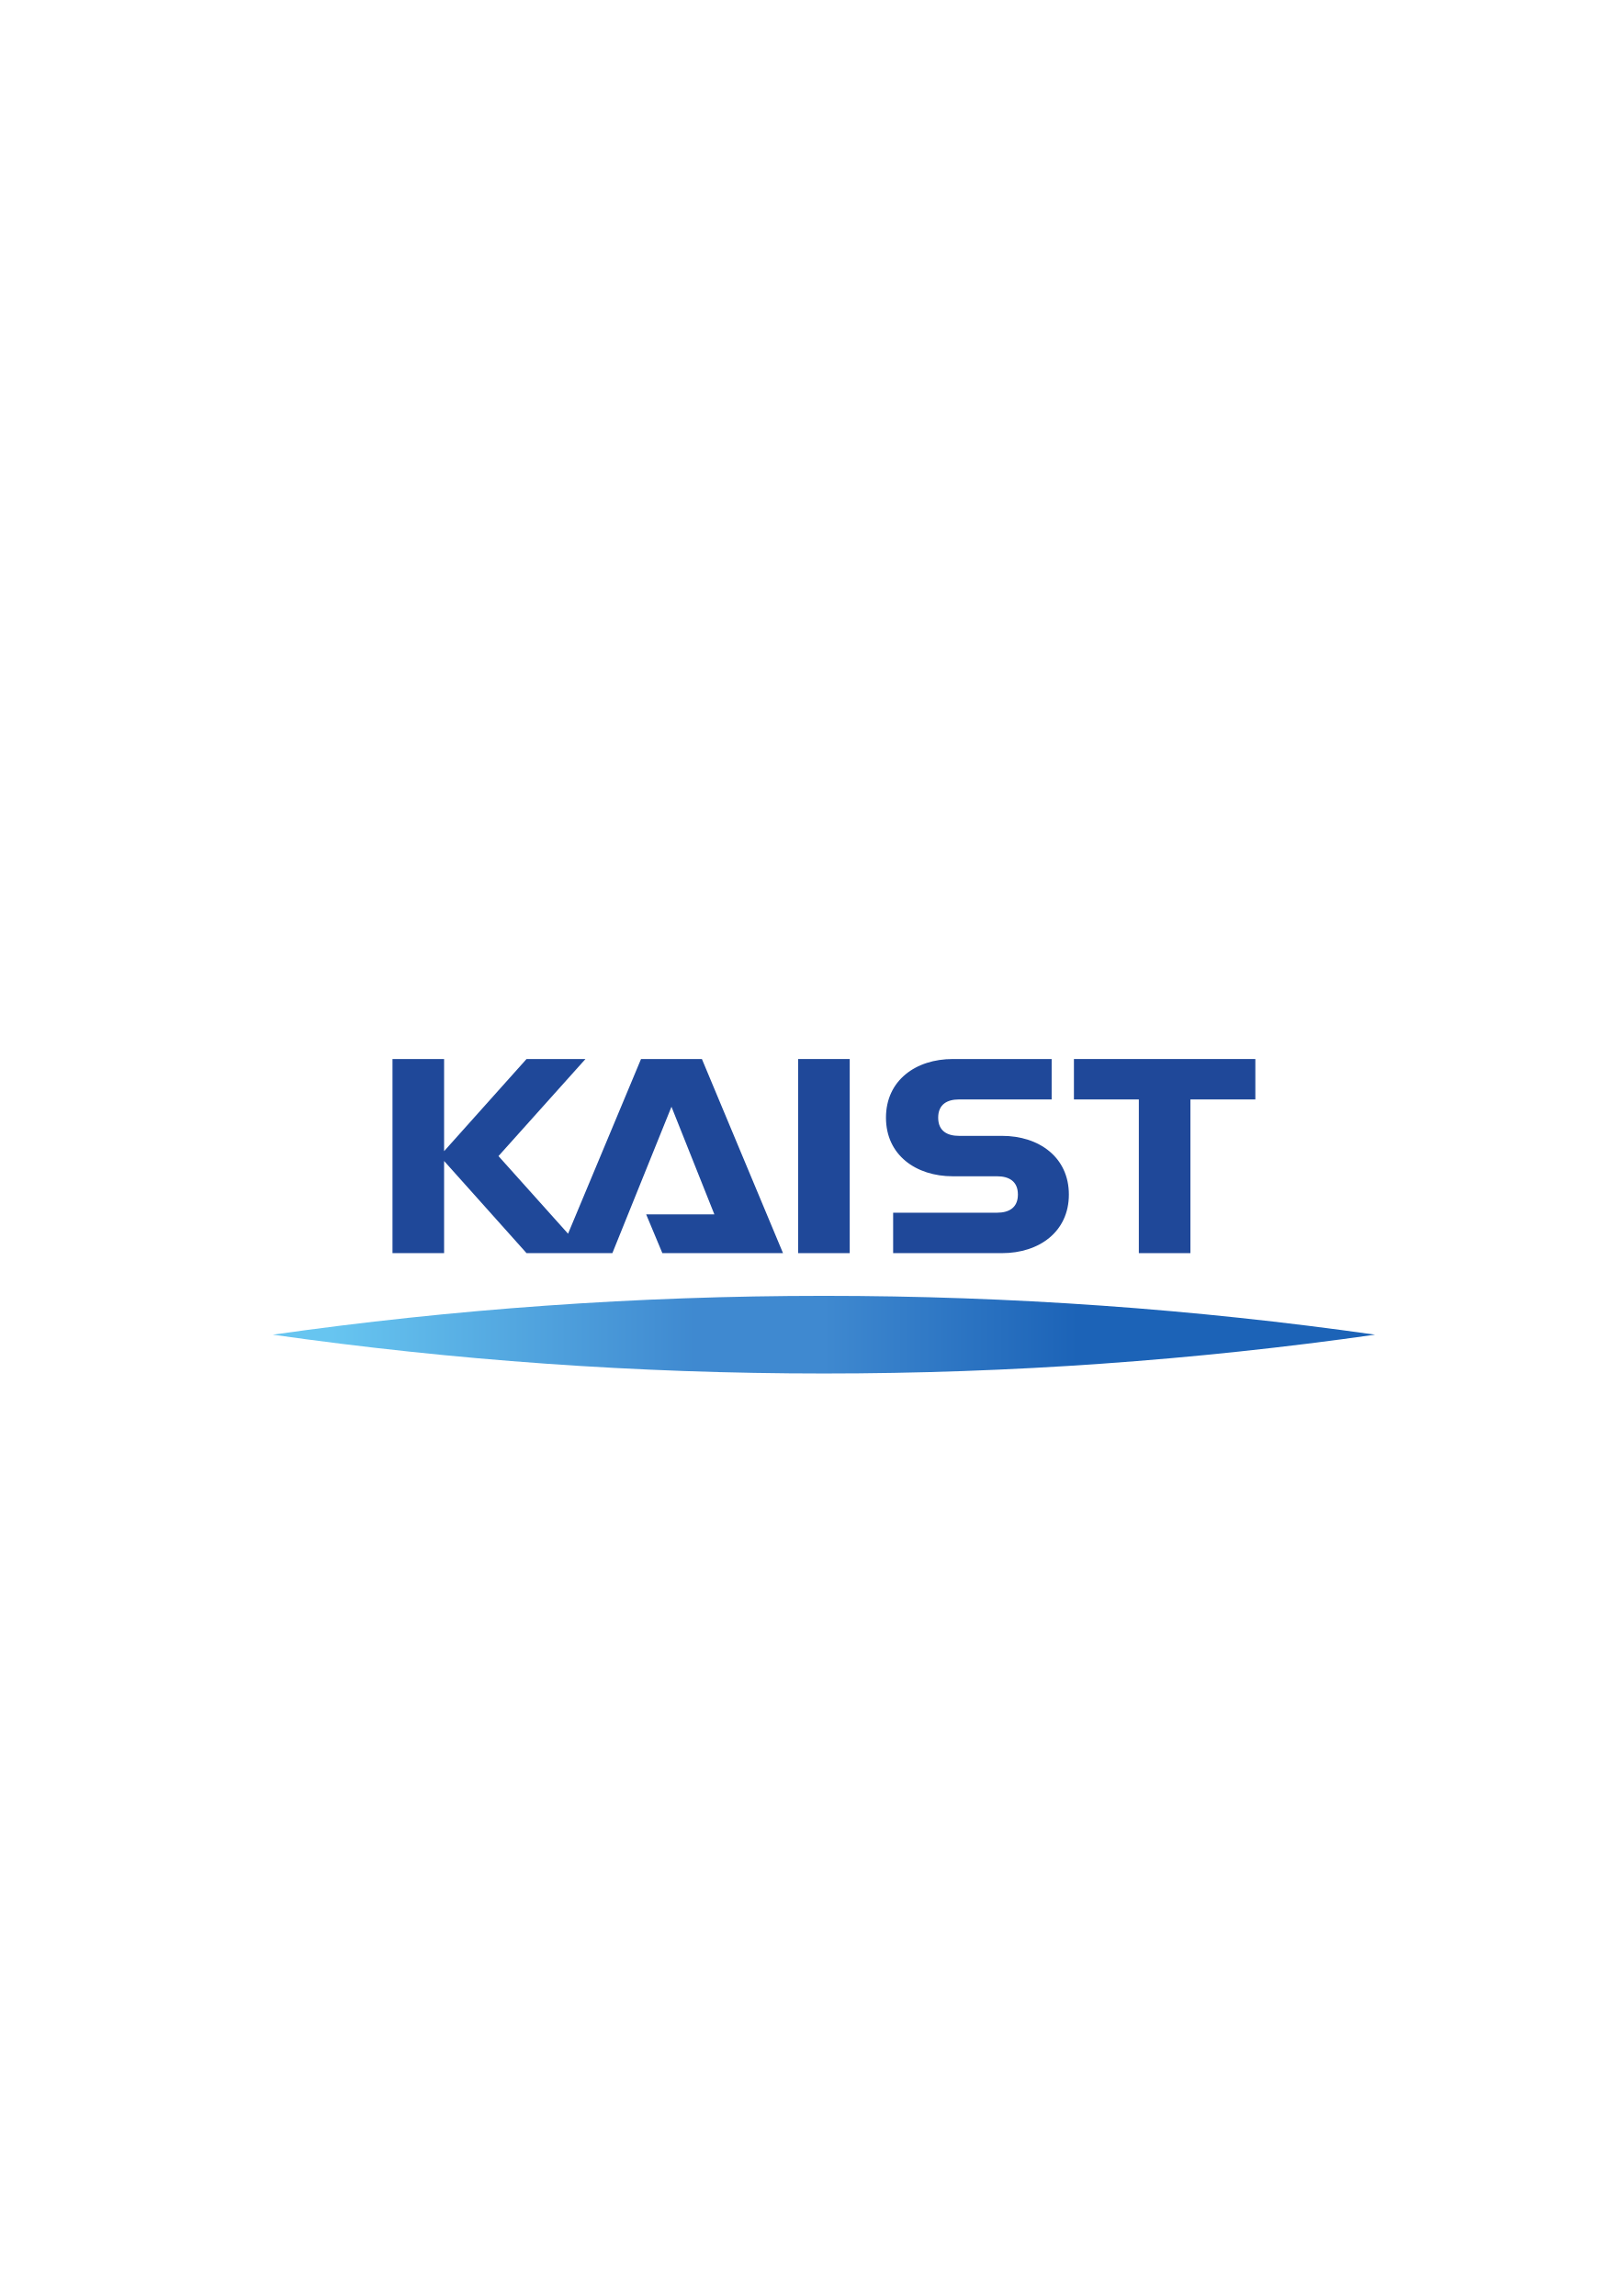
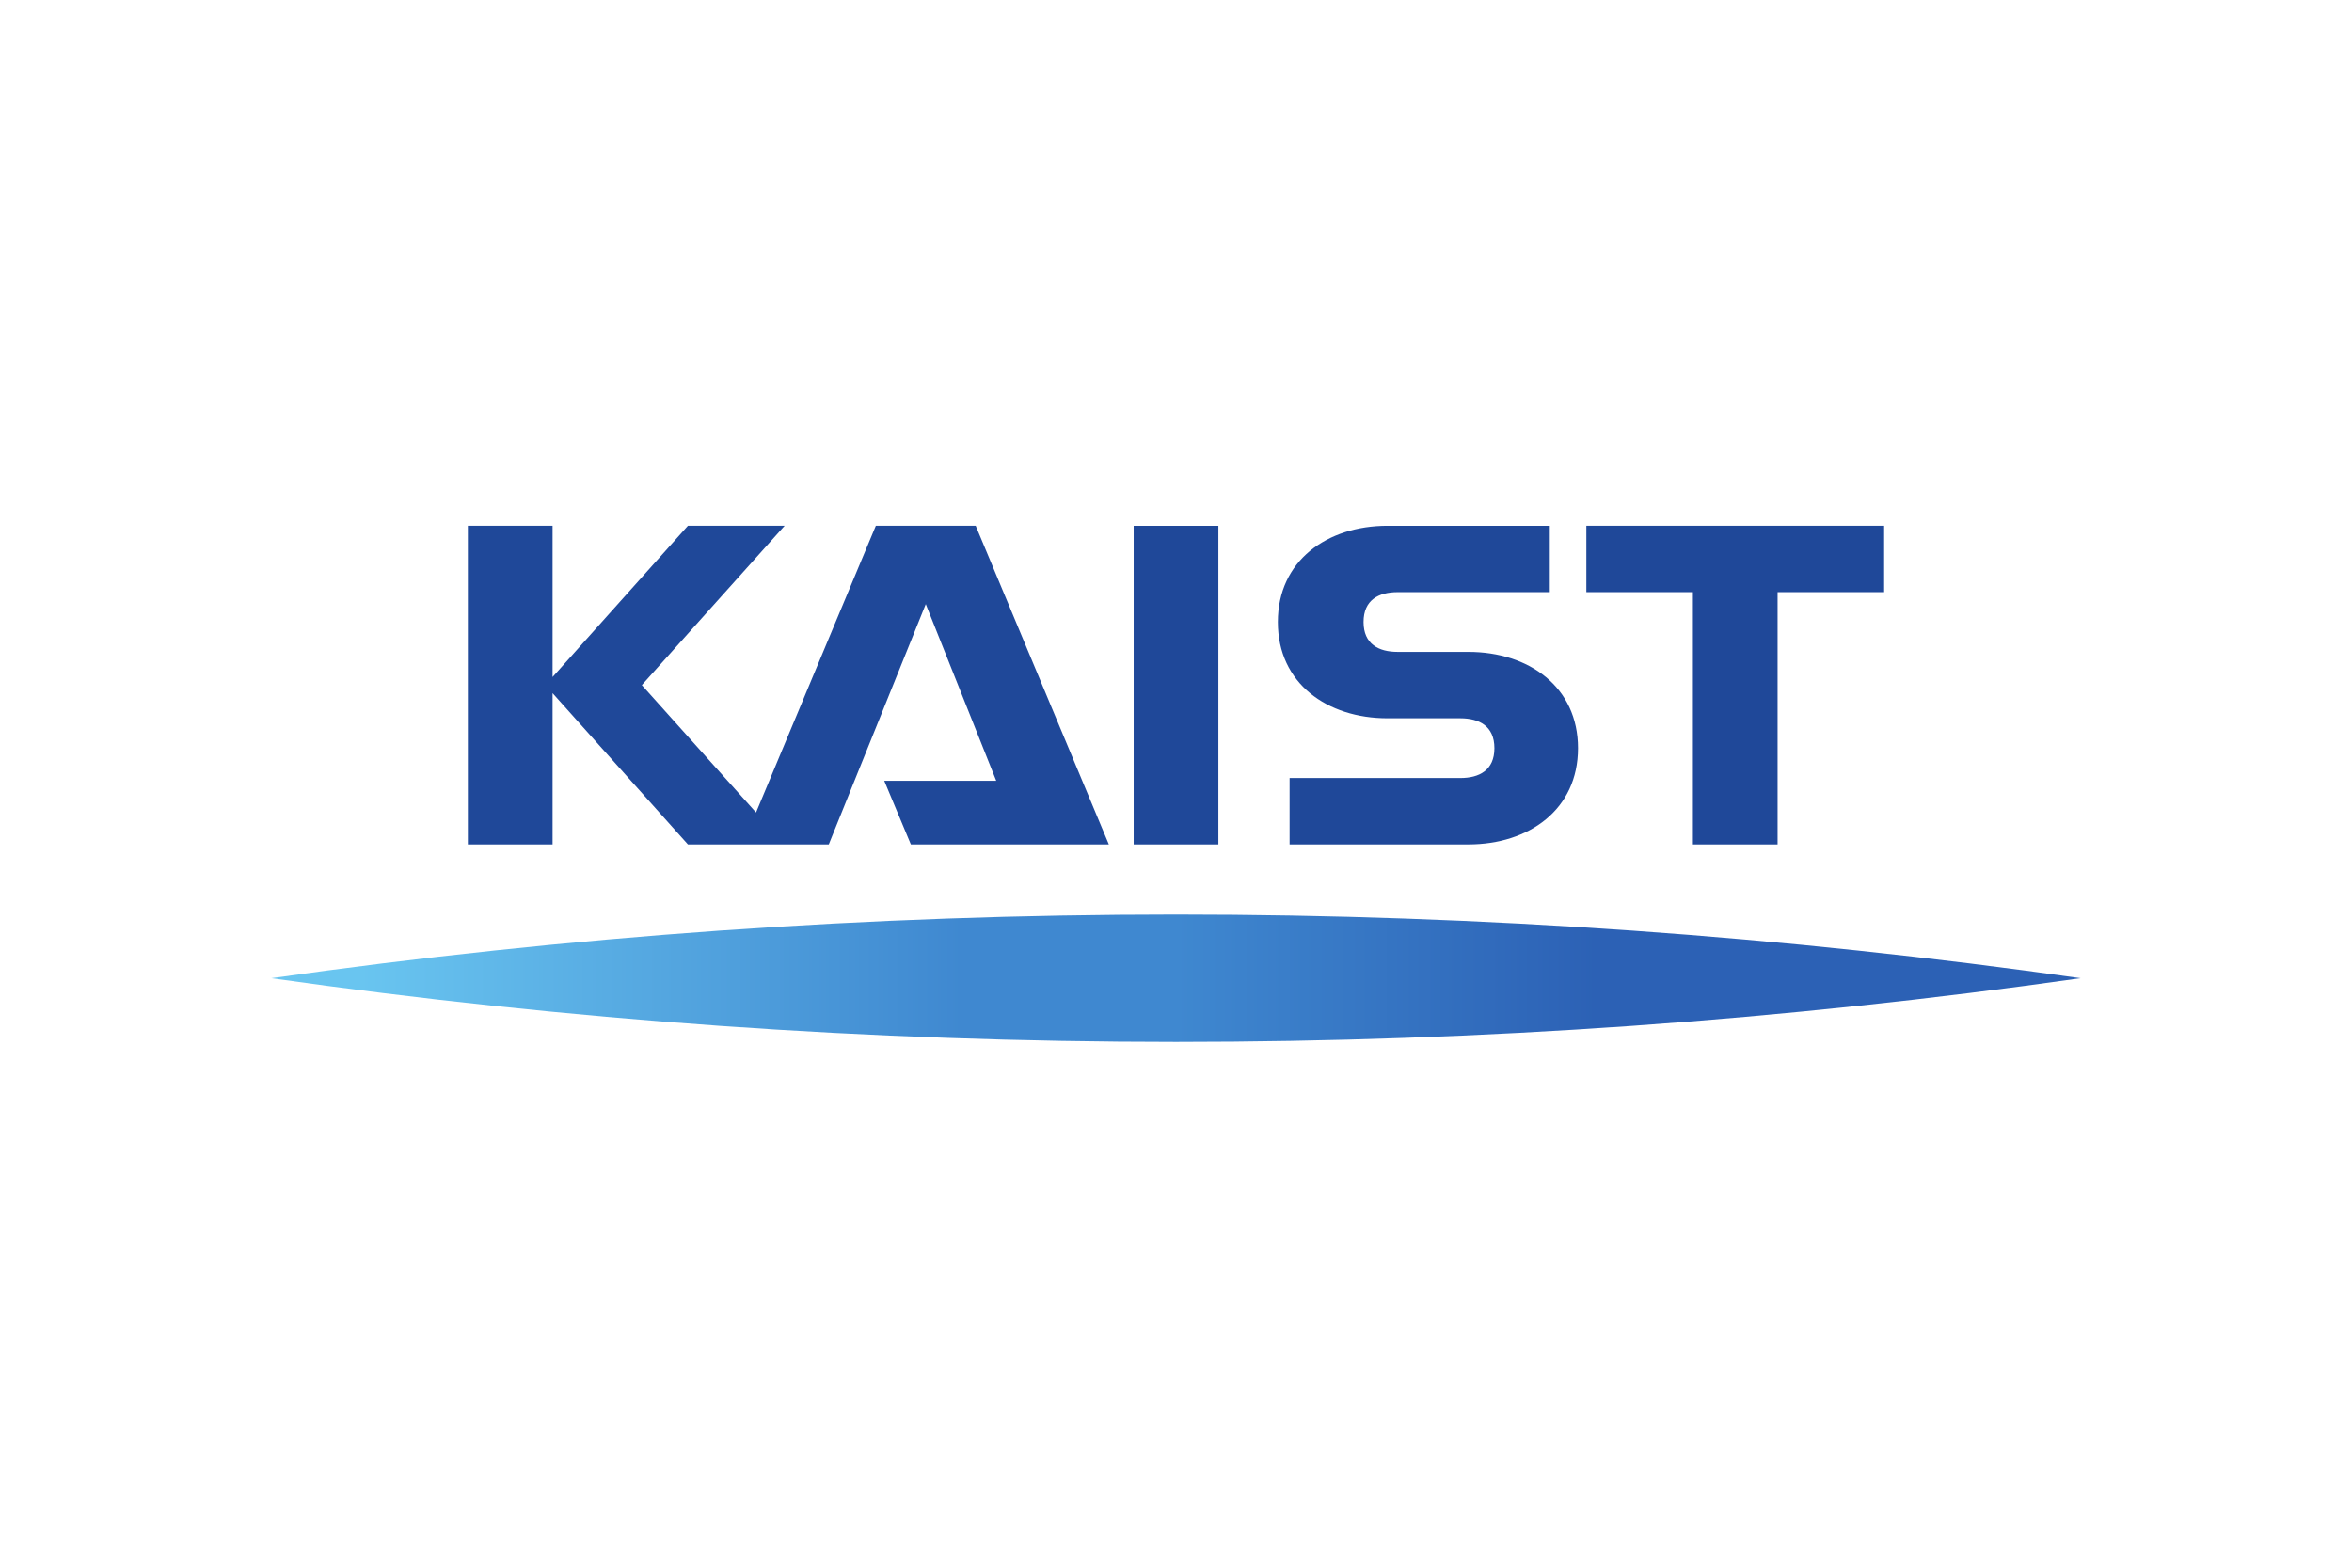
- <svg xmlns="http://www.w3.org/2000/svg" version="1.1" id="svg2" width="793.333" height="1122.667" viewBox="0 0 793.333 1122.667">
-   <defs id="defs6">
-     <clipPath clipPathUnits="userSpaceOnUse" id="clipPath22">
-       <path d="M 0,842 H 595 V 0 H 0 Z" id="path20" />
-     </clipPath>
-     <linearGradient x1="0" y1="0" x2="1" y2="0" gradientUnits="userSpaceOnUse" gradientTransform="matrix(404.1861,0,0,404.1861,99.95752,352.4561)" spreadMethod="pad" id="linearGradient58">
-       <stop style="stop-opacity:1;stop-color:#67c5f0" offset="0" id="stop44" />
-       <stop style="stop-opacity:1;stop-color:#67c5f0" offset="0.05" id="stop46" />
-       <stop style="stop-opacity:1;stop-color:#3f89d0" offset="0.382" id="stop48" />
-       <stop style="stop-opacity:1;stop-color:#3f89d0" offset="0.5" id="stop50" />
-       <stop style="stop-opacity:1;stop-color:#1c63b7" offset="0.732" id="stop52" />
-       <stop style="stop-opacity:1;stop-color:#1c63b7" offset="0.95" id="stop54" />
-       <stop style="stop-opacity:1;stop-color:#1c63b7" offset="1" id="stop56" />
+ <svg xmlns="http://www.w3.org/2000/svg" height="800" width="1200" viewBox="-41.174 -19.581 356.845 117.488">
+   <defs>
+     <linearGradient id="a" spreadMethod="pad" gradientTransform="translate(366.206 433.5308) scale(129.9883)" gradientUnits="userSpaceOnUse" y2="0" x2="1" y1="0" x1="0">
+       <stop offset="0" stop-color="#69c5f0" />
+       <stop offset=".05" stop-color="#69c5f0" />
+       <stop offset=".382" stop-color="#3f88d0" />
+       <stop offset=".5" stop-color="#3f88d0" />
+       <stop offset=".732" stop-color="#2c61b5" />
+       <stop offset=".95" stop-color="#2c61b5" />
+       <stop offset="1" stop-color="#2c61b5" />
    </linearGradient>
  </defs>
-   <g id="g8" transform="matrix(1.333333,0,0,-1.333333,0,1122.667)">
-     <path d="m 292.66,382.443 h 18.918 v 71.189 H 292.66 Z" style="fill:#1f4899;fill-opacity:1;fill-rule:nonzero;stroke:none" id="path10" />
-     <g id="g12" transform="translate(393.79,453.6328)">
-       <path d="m 0,0 v -14.827 h 23.803 v -56.362 h 18.915 v 56.362 H 66.522 V 0 Z" style="fill:#1f4899;fill-opacity:1;fill-rule:nonzero;stroke:none" id="path14" />
-     </g>
-     <g id="g16">
-       <g id="g18" clip-path="url(#clipPath22)">
-         <g id="g24" transform="translate(367.4346,425.4517)">
-           <path d="m 0,0 h -15.815 c -4.2,0 -7.606,1.735 -7.606,6.677 0,4.949 3.406,6.677 7.606,6.677 H 18.189 V 28.181 H -18.06 c -13.532,0 -24.503,-7.811 -24.503,-21.504 0,-13.699 10.971,-21.5 24.503,-21.5 h 16.27 c 4.197,0 7.602,-1.736 7.602,-6.679 0,-4.948 -3.405,-6.674 -7.602,-6.674 H -39.936 V -43.008 H 0 c 13.532,0 24.499,7.791 24.499,21.492 C 24.499,-7.828 13.532,0 0,0" style="fill:#1f4899;fill-opacity:1;fill-rule:nonzero;stroke:none" id="path26" />
-         </g>
-         <g id="g28" transform="translate(235.0532,453.6328)">
-           <path d="M 0,0 -26.759,-64.063 -52.271,-35.594 -20.371,0 H -41.98 L -72.21,-33.795 V 0 h -18.921 v -71.189 h 18.921 v 33.794 l 30.23,-33.794 h 31.473 l 21.67,53.687 15.733,-39.474 H 1.884 L 7.823,-71.189 H 52.064 L 22.321,0 Z" style="fill:#1f4899;fill-opacity:1;fill-rule:nonzero;stroke:none" id="path30" />
-         </g>
-       </g>
-     </g>
-     <g id="g32">
-       <g id="g34">
-         <g id="g40">
-           <g id="g42">
-             <path d="m 100.026,352.54 c 66.015,-9.379 133.485,-14.237 202.091,-14.237 v 0 c 68.609,0 136.078,4.858 202.094,14.237 v 0 c -66.016,9.382 -133.485,14.24 -202.094,14.24 v 0 c -68.606,0 -136.076,-4.858 -202.091,-14.24" style="fill:url(#linearGradient58);stroke:none" id="path60" />
-           </g>
-         </g>
-       </g>
-     </g>
-   </g>
+   <path d="M130.827 48.352h12.852V.002h-12.852zM199.506 0v10.075h16.167v38.277h12.848V10.075h16.165V0zm-17.9 19.139h-10.74c-2.855 0-5.163-1.18-5.163-4.532 0-3.362 2.308-4.534 5.163-4.534h23.094V.001h-24.616c-9.188 0-16.642 5.305-16.642 14.607 0 9.3 7.454 14.605 16.642 14.605h11.05c2.849 0 5.163 1.178 5.163 4.54 0 3.353-2.314 4.527-5.163 4.527h-25.911v10.073h27.123c9.194 0 16.638-5.296 16.638-14.6 0-9.291-7.444-14.613-16.638-14.613M91.706 0L73.531 43.508 56.204 24.179 77.868 0H63.194l-20.532 22.954V0h-12.854v48.352h12.854V25.4l20.532 22.952h21.373L99.283 11.889l10.689 26.804H92.982l4.037 9.659h30.041L106.86 0z" fill="#1f4899" />
+   <path d="M366.177 433.572c21.232-3.019 42.932-4.58 64.996-4.58 22.063 0 43.762 1.561 64.992 4.58-21.23 3.015-42.929 4.577-64.992 4.577-22.064 0-43.764-1.562-64.996-4.577" fill="url(#a)" transform="matrix(2.1117 0 0 -2.1117 -773.2578 984.2299)" />
</svg>
